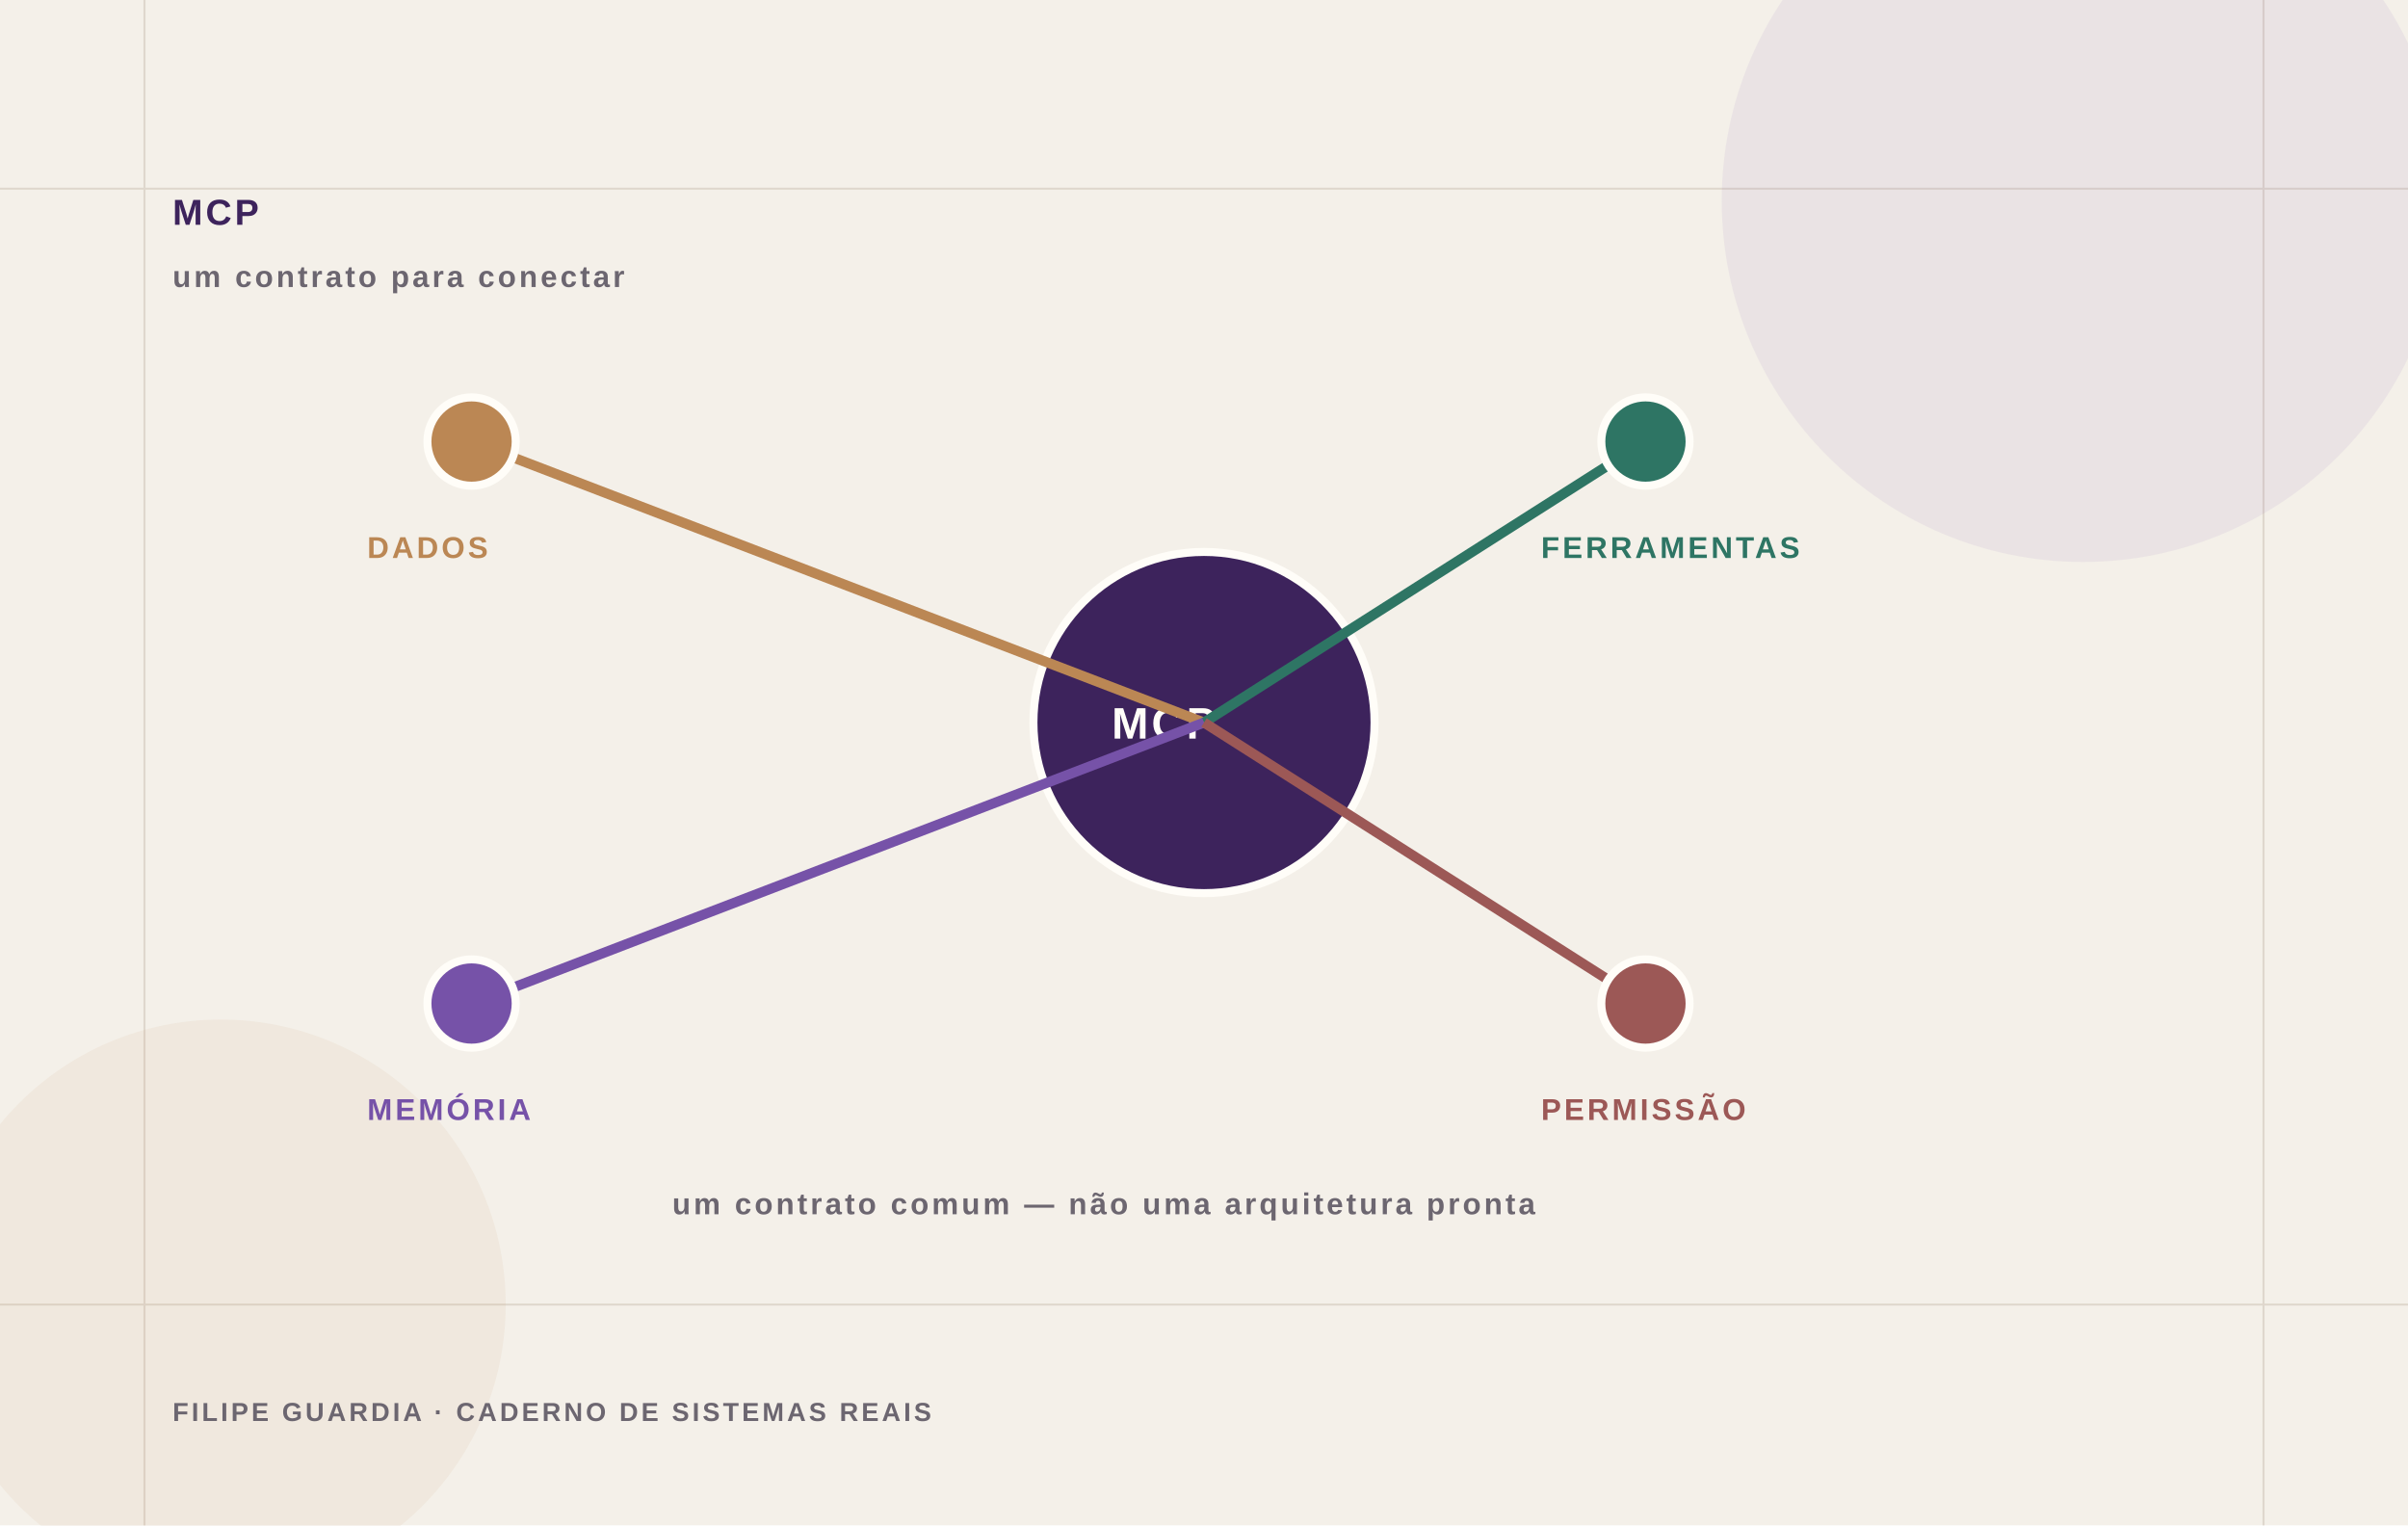
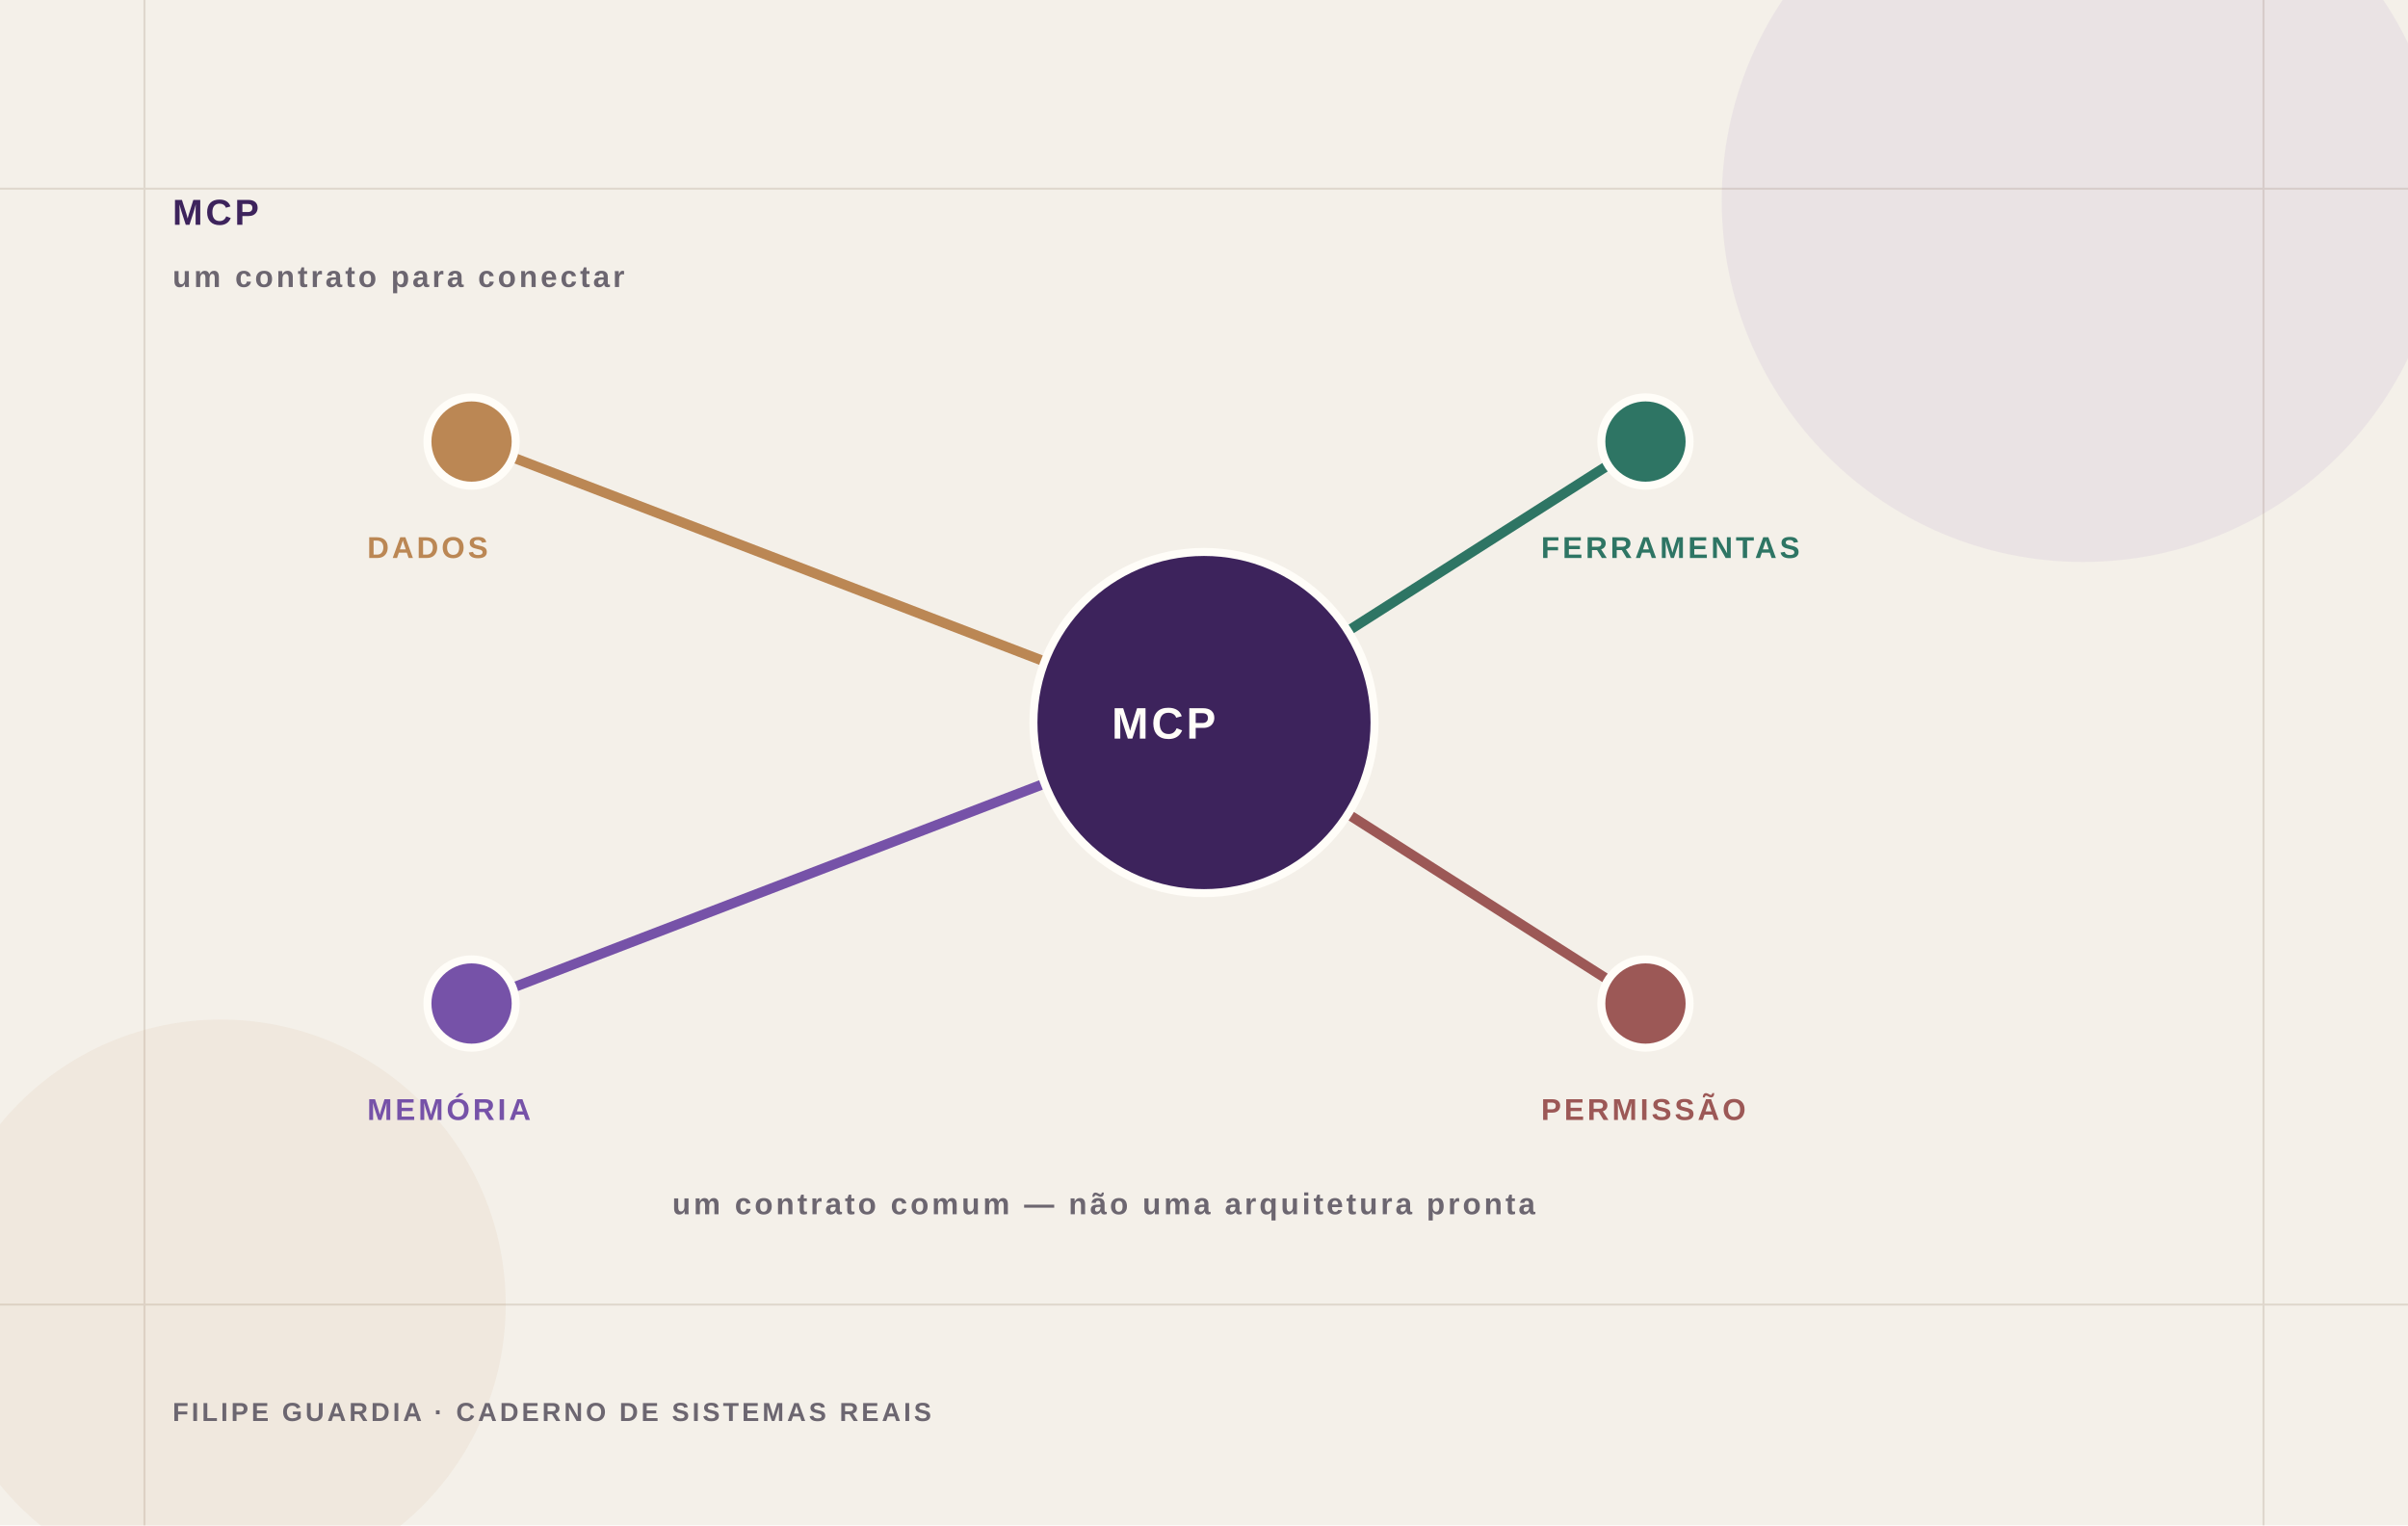
<svg xmlns="http://www.w3.org/2000/svg" viewBox="0 0 1200 760" role="img" aria-labelledby="title desc">
  <rect width="1200" height="760" fill="#f4f0e9" />
  <path d="M0 94H1200M0 650H1200M72 0V760M1128 0V760" stroke="#d9d1c5" stroke-width="1" opacity=".8" />
  <circle cx="1038" cy="100" r="180" fill="#7652a8" opacity=".08" />
  <circle cx="110" cy="650" r="142" fill="#bb8754" opacity=".08" />
  <text x="86" y="112" fill="#3d235c" font-family="Arial, sans-serif" font-size="18" font-weight="800" letter-spacing="1.5">MCP</text>
  <text x="86" y="143" fill="#6c6670" font-family="Arial, sans-serif" font-size="15" font-weight="650" letter-spacing="1.5">um contrato para conectar</text>
  <text x="86" y="708" fill="#6c6670" font-family="Arial, sans-serif" font-size="13" font-weight="650" letter-spacing="1.5">FILIPE GUARDIA · CADERNO DE SISTEMAS REAIS</text>
+   <path class="mcp-connector" d="M520.6 329.6L255.5 227.9" stroke="#bb8754" stroke-width="5" fill="none" />
+   <path class="mcp-connector" d="M671.7 314.4L801.4 231.8" stroke="#2e7564" stroke-width="5" fill="none" />
+   <path class="mcp-connector" d="M520.6 390.4L255.5 492.1" stroke="#7652a8" stroke-width="5" fill="none" />
+   <path class="mcp-connector" d="M671.7 405.6L801.4 488.2" stroke="#9c5856" stroke-width="5" fill="none" />
+   <circle cx="235" cy="220" r="22" fill="#bb8754" stroke="#fffdf8" stroke-width="4" />
+   <text x="183" y="278" fill="#bb8754" font-family="Arial, sans-serif" font-size="15" font-weight="650" letter-spacing="1.5">DADOS</text>
+   <circle cx="820" cy="220" r="22" fill="#2e7564" stroke="#fffdf8" stroke-width="4" />
+   <text x="768" y="278" fill="#2e7564" font-family="Arial, sans-serif" font-size="15" font-weight="650" letter-spacing="1.5">FERRAMENTAS</text>
+   <circle cx="235" cy="500" r="22" fill="#7652a8" stroke="#fffdf8" stroke-width="4" />
+   <text x="183" y="558" fill="#7652a8" font-family="Arial, sans-serif" font-size="15" font-weight="650" letter-spacing="1.5">MEMÓRIA</text>
+   <circle cx="820" cy="500" r="22" fill="#9c5856" stroke="#fffdf8" stroke-width="4" />
+   <text x="768" y="558" fill="#9c5856" font-family="Arial, sans-serif" font-size="15" font-weight="650" letter-spacing="1.5">PERMISSÃO</text>
  <circle cx="600" cy="360" r="85" fill="#3d235c" stroke="#fffdf8" stroke-width="4" />
  <text x="554" y="368" fill="#fffdf8" font-family="Arial, sans-serif" font-size="22" font-weight="800" letter-spacing="1.5">MCP</text>
-   <path d="M600 360L235 220" stroke="#bb8754" stroke-width="5" fill="none" />
-   <circle cx="235" cy="220" r="22" fill="#bb8754" stroke="#fffdf8" stroke-width="4" />
-   <text x="183" y="278" fill="#bb8754" font-family="Arial, sans-serif" font-size="15" font-weight="650" letter-spacing="1.5">DADOS</text>
-   <path d="M600 360L820 220" stroke="#2e7564" stroke-width="5" fill="none" />
-   <circle cx="820" cy="220" r="22" fill="#2e7564" stroke="#fffdf8" stroke-width="4" />
-   <text x="768" y="278" fill="#2e7564" font-family="Arial, sans-serif" font-size="15" font-weight="650" letter-spacing="1.5">FERRAMENTAS</text>
-   <path d="M600 360L235 500" stroke="#7652a8" stroke-width="5" fill="none" />
-   <circle cx="235" cy="500" r="22" fill="#7652a8" stroke="#fffdf8" stroke-width="4" />
-   <text x="183" y="558" fill="#7652a8" font-family="Arial, sans-serif" font-size="15" font-weight="650" letter-spacing="1.5">MEMÓRIA</text>
-   <path d="M600 360L820 500" stroke="#9c5856" stroke-width="5" fill="none" />
-   <circle cx="820" cy="500" r="22" fill="#9c5856" stroke="#fffdf8" stroke-width="4" />
-   <text x="768" y="558" fill="#9c5856" font-family="Arial, sans-serif" font-size="15" font-weight="650" letter-spacing="1.5">PERMISSÃO</text>
  <text x="335" y="605" fill="#6c6670" font-family="Arial, sans-serif" font-size="15" font-weight="650" letter-spacing="1.5">um contrato comum — não uma arquitetura pronta</text>
</svg>
